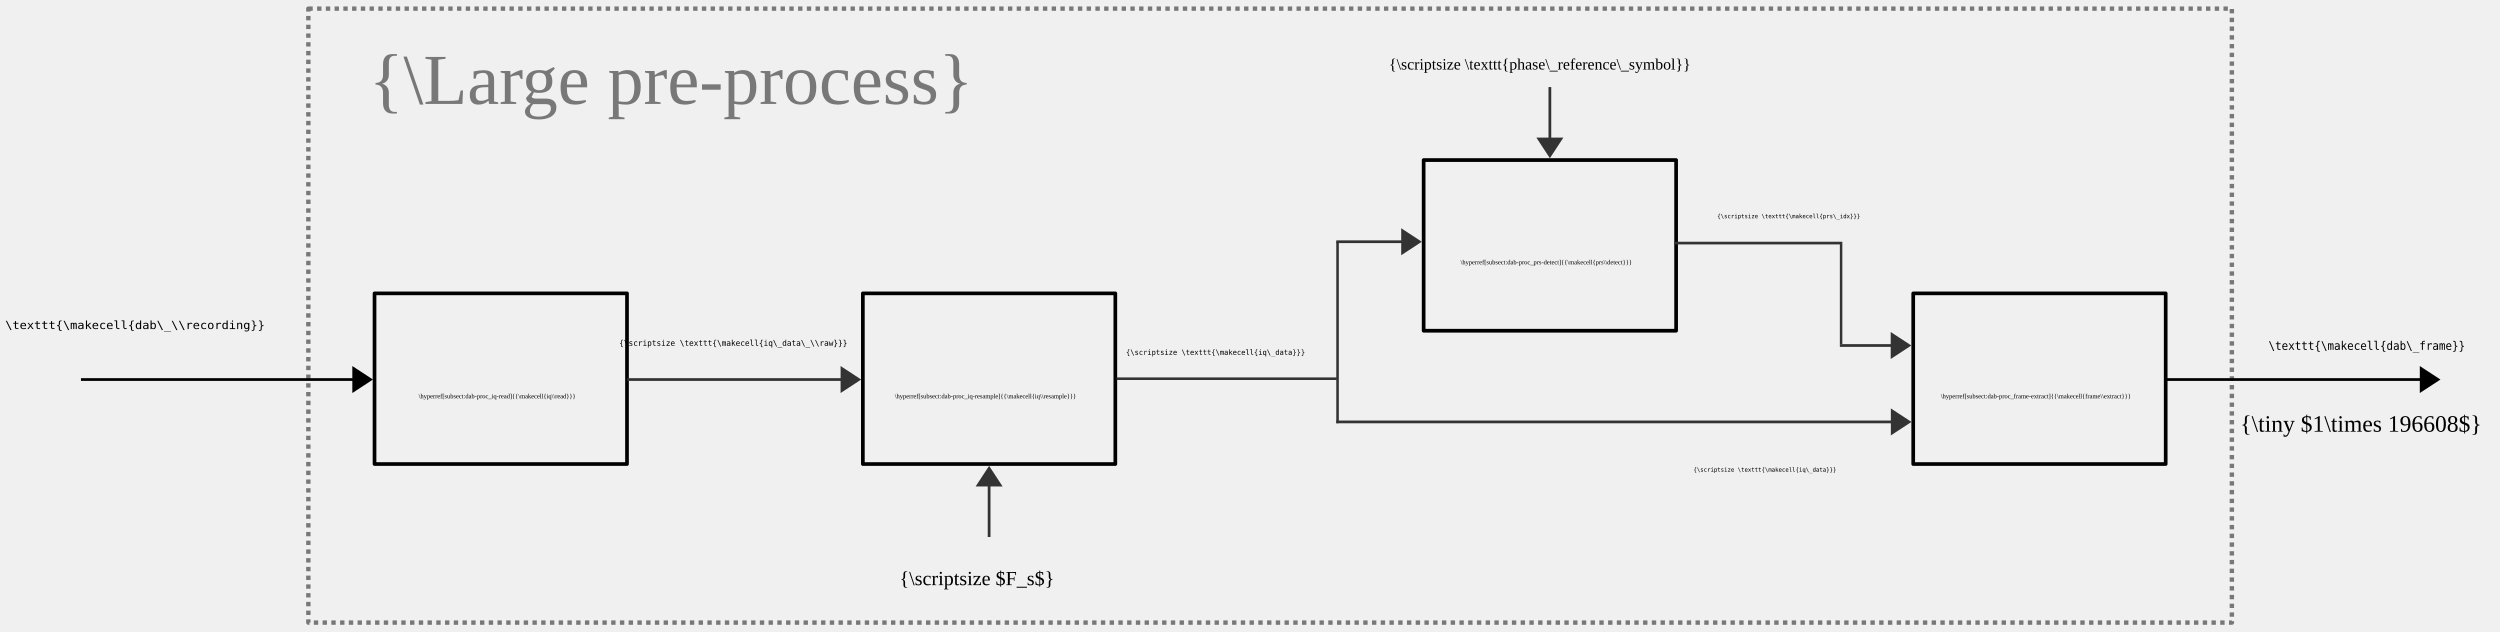
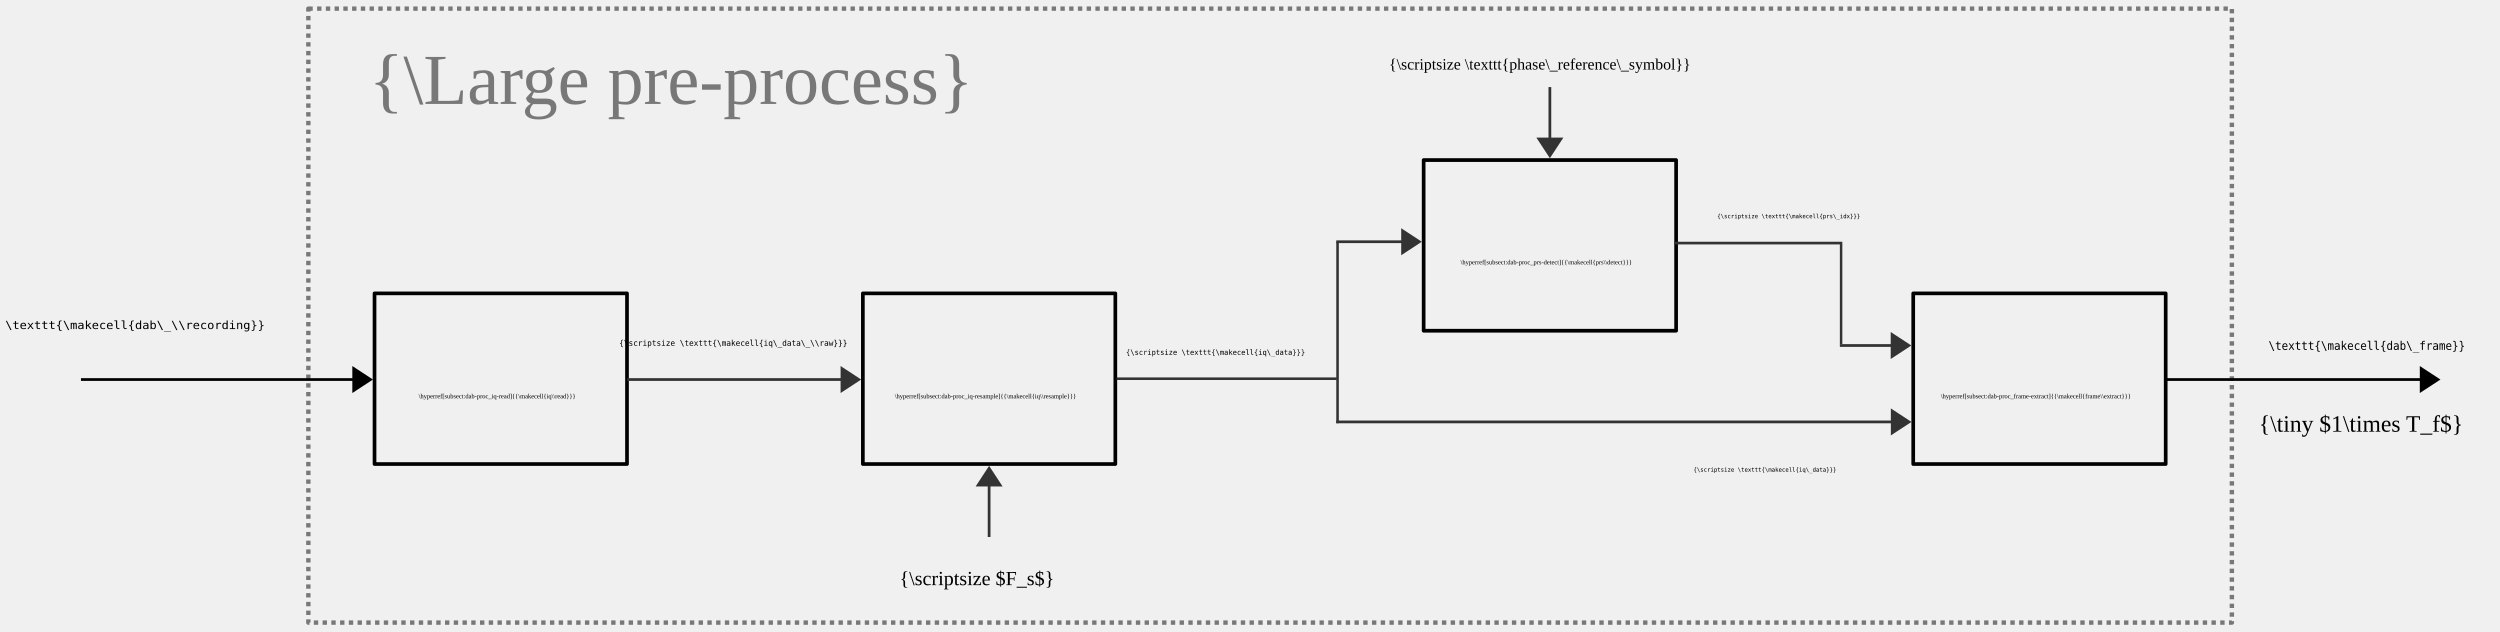
<svg xmlns="http://www.w3.org/2000/svg" width="1940.567" height="489.979" viewBox="0 0 513.442 129.64" version="1.1" id="svg8">
  <defs id="defs2">
    <marker style="overflow:visible" id="marker10309" refX="0" refY="0" orient="auto">
      <path transform="scale(0.8)" style="fill:#333333;fill-opacity:1;fill-rule:evenodd;stroke:#333333;stroke-width:1pt;stroke-opacity:1" d="M 5.77,0 -2.88,5 V -5 Z" id="path10307" />
    </marker>
    <marker style="overflow:visible" id="marker9435" refX="0" refY="0" orient="auto">
      <path transform="scale(0.8)" style="fill:#333333;fill-opacity:1;fill-rule:evenodd;stroke:#333333;stroke-width:1pt;stroke-opacity:1" d="M 5.77,0 -2.88,5 V -5 Z" id="path9433" />
    </marker>
    <marker style="overflow:visible" id="marker9371" refX="0" refY="0" orient="auto">
      <path transform="scale(0.8)" style="fill:#000000;fill-opacity:1;fill-rule:evenodd;stroke:#000000;stroke-width:1pt;stroke-opacity:1" d="M 5.77,0 -2.88,5 V -5 Z" id="path9369" />
    </marker>
    <marker style="overflow:visible" id="marker7392" refX="0.0" refY="0.0" orient="auto">
      <path transform="scale(1.1) translate(1,0)" d="M 8.719,4.034 L -2.207,0.016 L 8.719,-4.002 C 6.973,-1.63 6.983,1.616 8.719,4.034 z " style="fill-rule:evenodd;stroke-width:0.625;stroke-linejoin:round;stroke:#000000;stroke-opacity:1;fill:#000000;fill-opacity:1" id="path7390" />
    </marker>
    <marker style="overflow:visible" id="marker6876" refX="0" refY="0" orient="auto">
      <path transform="scale(0.8)" style="fill:#000000;fill-opacity:1;fill-rule:evenodd;stroke:#000000;stroke-width:1pt;stroke-opacity:1" d="M 5.77,0 -2.88,5 V -5 Z" id="path6874" />
    </marker>
    <marker style="overflow:visible" id="marker6776" refX="0" refY="0" orient="auto">
      <path transform="scale(0.8)" style="fill:#000000;fill-opacity:1;fill-rule:evenodd;stroke:#000000;stroke-width:1pt;stroke-opacity:1" d="M 5.77,0 -2.88,5 V -5 Z" id="path6774" />
    </marker>
    <marker style="overflow:visible" id="marker5083" refX="0" refY="0" orient="auto">
      <path transform="scale(0.8)" style="fill:#000000;fill-opacity:1;fill-rule:evenodd;stroke:#000000;stroke-width:1pt;stroke-opacity:1" d="M 5.77,0 -2.88,5 V -5 Z" id="path5081" />
    </marker>
    <marker style="overflow:visible" id="marker1613" refX="0" refY="0" orient="auto">
      <path transform="scale(0.8)" style="fill:#666666;fill-opacity:1;fill-rule:evenodd;stroke:#000000;stroke-width:1pt;stroke-opacity:0.95" d="M 5.77,0 -2.88,5 V -5 Z" id="path1611" />
    </marker>
    <marker style="overflow:visible" id="marker5211" refX="0" refY="0" orient="auto">
      <path transform="scale(0.8)" style="fill:#666666;fill-opacity:1;fill-rule:evenodd;stroke:#666666;stroke-width:1pt;stroke-opacity:1" d="M 5.77,0 -2.88,5 V -5 Z" id="path5209" />
    </marker>
    <marker style="overflow:visible" id="Arrow1Mend" refX="0" refY="0" orient="auto">
      <path transform="matrix(-0.4,0,0,-0.4,-4,0)" style="fill:#000000;fill-opacity:1;fill-rule:evenodd;stroke:#000000;stroke-width:1pt;stroke-opacity:1" d="M 0,0 5,-5 -12.5,0 5,5 Z" id="path1239" />
    </marker>
    <marker style="overflow:visible" id="Arrow2Mend" refX="0" refY="0" orient="auto">
      <path transform="scale(-0.6)" d="M 8.719,4.034 -2.207,0.016 8.719,-4.002 c -1.745,2.372 -1.735,5.617 -6e-7,8.035 z" style="fill:#000000;fill-opacity:1;fill-rule:evenodd;stroke:#000000;stroke-width:0.625;stroke-linejoin:round;stroke-opacity:1" id="path1257" />
    </marker>
    <marker style="overflow:visible" id="marker2029" refX="0" refY="0" orient="auto">
      <path transform="scale(0.8)" style="fill:#000000;fill-opacity:1;fill-rule:evenodd;stroke:#000000;stroke-width:1pt;stroke-opacity:1" d="M 5.77,0 -2.88,5 V -5 Z" id="path2027" />
    </marker>
    <marker style="overflow:visible" id="marker1959" refX="0" refY="0" orient="auto">
      <path transform="scale(0.8)" style="fill:#000000;fill-opacity:1;fill-rule:evenodd;stroke:#000000;stroke-width:1pt;stroke-opacity:1" d="M 5.77,0 -2.88,5 V -5 Z" id="path1957" />
    </marker>
    <marker style="overflow:visible" id="marker1854-4-9" refX="0" refY="0" orient="auto">
      <path transform="scale(0.8)" style="fill:#000000;fill-opacity:1;fill-rule:evenodd;stroke:#000000;stroke-width:1pt;stroke-opacity:1" d="M 5.77,0 -2.88,5 V -5 Z" id="path1852-6-2" />
    </marker>
    <marker style="overflow:visible" id="marker9435-8" refX="0" refY="0" orient="auto">
      <path transform="scale(0.8)" style="fill:#333333;fill-opacity:1;fill-rule:evenodd;stroke:#333333;stroke-width:1pt;stroke-opacity:1" d="M 5.77,0 -2.88,5 V -5 Z" id="path9433-8" />
    </marker>
    <marker style="overflow:visible" id="marker9435-8-5" refX="0" refY="0" orient="auto">
      <path transform="scale(0.8)" style="fill:#333333;fill-opacity:1;fill-rule:evenodd;stroke:#333333;stroke-width:1pt;stroke-opacity:1" d="M 5.77,0 -2.88,5 V -5 Z" id="path9433-8-9" />
    </marker>
    <marker style="overflow:visible" id="marker9435-8-5-8" refX="0" refY="0" orient="auto">
      <path transform="scale(0.8)" style="fill:#333333;fill-opacity:1;fill-rule:evenodd;stroke:#333333;stroke-width:1pt;stroke-opacity:1" d="M 5.77,0 -2.88,5 V -5 Z" id="path9433-8-9-8" />
    </marker>
    <marker style="overflow:visible" id="marker9435-8-9" refX="0" refY="0" orient="auto">
      <path transform="scale(0.8)" style="fill:#333333;fill-opacity:1;fill-rule:evenodd;stroke:#333333;stroke-width:1pt;stroke-opacity:1" d="M 5.77,0 -2.88,5 V -5 Z" id="path9433-8-3" />
    </marker>
    <marker style="overflow:visible" id="marker9435-8-2" refX="0" refY="0" orient="auto">
      <path transform="scale(0.8)" style="fill:#000000;fill-opacity:1;fill-rule:evenodd;stroke:#000000;stroke-width:1pt;stroke-opacity:1" d="M 5.77,0 -2.88,5 V -5 Z" id="path9433-8-91" />
    </marker>
  </defs>
  <g id="layer1" transform="translate(5.156551,-78.34698)">
    <circle id="path130" style="fill:#000000;stroke:#000000;stroke-width:0.265" cx="45.851" cy="249.867" r="0" />
    <g id="g913" transform="matrix(0.9624864,0,0,0.9624864,74.25679,-18.78377)" />
    <text xml:space="preserve" style="font-size:6.615px;line-height:1.25;font-family:sans-serif;word-spacing:0px;fill:#000000;stroke-width:0.106" x="5.866" y="131.741" id="text1630">
      <tspan id="tspan1628" x="5.866" y="131.741" style="font-style:normal;font-variant:normal;font-weight:normal;font-stretch:normal;font-size:6.615px;font-family:'Times New Roman';-inkscape-font-specification:'Times New Roman, ';fill:#000000;stroke-width:0.106" />
    </text>
    <rect style="opacity:0.5;fill:#ffffff;fill-opacity:0;stroke:#000000;stroke-width:0.898;stroke-linejoin:round;stroke-miterlimit:10;stroke-dasharray:0.898, 0.898;stroke-dashoffset:0;stroke-opacity:1" id="rect10-48-2-7-0" width="395.046" height="126.097" x="58.172" y="80.119" rx="0" ry="17.268" />
    <text xml:space="preserve" style="font-size:14.756px;line-height:1.25;font-family:sans-serif;text-align:start;word-spacing:0px;text-anchor:start;opacity:0.5;stroke-width:0.369" x="70.62" y="99.693" id="text2594-0">
      <tspan id="tspan2592-4" x="70.62" y="99.693" style="font-style:normal;font-variant:normal;font-weight:normal;font-stretch:normal;font-family:'Times New Roman';-inkscape-font-specification:'Times New Roman, ';text-align:start;text-anchor:start;stroke-width:0.369">{\Large pre-process}</tspan>
    </text>
    <rect style="fill:#ffffff;fill-opacity:0;stroke:#000000;stroke-width:0.757;stroke-linejoin:round;stroke-miterlimit:10;stroke-opacity:1" id="rect10" width="51.852" height="35.052" x="71.763" y="138.598" rx="0" ry="4.8" />
    <rect style="fill:#ffffff;fill-opacity:0;stroke:#000000;stroke-width:0.757;stroke-linejoin:round;stroke-miterlimit:10;stroke-opacity:1" id="rect10-4" width="51.852" height="35.052" x="172.054" y="138.598" rx="0" ry="4.8" />
    <text xml:space="preserve" style="font-size:1.329px;line-height:1.25;font-family:'Times New Roman';-inkscape-font-specification:'Times New Roman, ';text-align:center;word-spacing:0px;text-anchor:middle;stroke-width:0.148" x="97.769" y="160.151" id="text2407">
      <tspan x="97.769" y="160.151" style="stroke-width:0.148" id="tspan2405">\hyperref[subsect:dab-proc_iq-read]{{\makecell{iq\\read}}}</tspan>
    </text>
    <text xml:space="preserve" style="font-size:1.329px;line-height:1.25;font-family:'Times New Roman';-inkscape-font-specification:'Times New Roman, ';text-align:center;word-spacing:0px;text-anchor:middle;stroke-width:0.148" x="198.06" y="160.151" id="text3699">
      <tspan x="198.06" y="160.151" style="stroke-width:0.148" id="tspan3697">\hyperref[subsect:dab-proc_iq-resample]{{\makecell{iq\\resample}}}</tspan>
    </text>
    <text xml:space="preserve" style="font-size:1.622px;line-height:1.25;font-family:'Andale Mono';-inkscape-font-specification:'Andale Mono';text-align:center;word-spacing:0px;text-anchor:middle;stroke-width:0.041" x="150.987" y="146.259" id="text3327-9-9-4-3-3-8-8" transform="scale(0.9791323,1.021313)">
      <tspan x="150.987" y="146.259" style="text-align:center;text-anchor:middle;stroke-width:0.041" id="tspan300-0-3" dx="0 0 0 0 0 0 0 0 0 0 0 0 0 0 0 0 0 0 0 0 0 0 0 0 0 0 0 0 0 0 0 0 0 0 0">{\scriptsize \texttt{\makecell{iq\_data\_\\raw}}}</tspan>
    </text>
    <rect style="fill:#ffffff;fill-opacity:0;stroke:#000000;stroke-width:0.757;stroke-linejoin:round;stroke-miterlimit:10;stroke-opacity:1" id="rect1425" width="51.852" height="35.052" x="287.226" y="111.219" rx="0" ry="4.8" />
    <rect style="fill:#ffffff;fill-opacity:0;stroke:#000000;stroke-width:0.757;stroke-linejoin:round;stroke-miterlimit:10;stroke-opacity:1" id="rect1593" width="51.852" height="35.052" x="387.775" y="138.598" rx="0" ry="4.8" />
    <text xml:space="preserve" style="font-size:1.329px;line-height:1.25;font-family:'Times New Roman';-inkscape-font-specification:'Times New Roman, ';text-align:center;word-spacing:0px;text-anchor:middle;stroke-width:0.148" x="413.781" y="160.151" id="text1601">
      <tspan x="413.781" y="160.151" style="stroke-width:0.148" id="tspan1599">\hyperref[subsect:dab-proc_frame-extract]{{\makecell{frame\\extract}}}</tspan>
    </text>
    <text xml:space="preserve" style="font-size:2.383px;line-height:1.25;font-family:'Andale Mono';-inkscape-font-specification:'Andale Mono';text-align:start;word-spacing:0px;text-anchor:start;stroke-width:0.06" x="-3.961" y="150.668" id="text3327-9-9-4-3-3-8" transform="scale(1.032516,0.9685081)">
      <tspan x="-3.961" y="150.668" style="text-align:start;text-anchor:start;stroke-width:0.06" id="tspan300-0" dx="0 0 0 0 0 0 0 0 0 0 0 0 0 0 0 0 0 0 0 0 0 0 0">\texttt{\makecell{dab\_\\recording}}</tspan>
    </text>
    <text xml:space="preserve" style="font-size:2.336px;line-height:1.25;font-family:'Andale Mono';-inkscape-font-specification:'Andale Mono';text-align:start;word-spacing:0px;text-anchor:start;stroke-width:0.058" x="481.265" y="143.798" id="text3327-9-9-4-3-3-8-0" transform="scale(0.9573486,1.044552)">
      <tspan x="481.265" y="143.798" style="text-align:start;text-anchor:start;stroke-width:0.058" id="tspan300-0-6" dx="0 0 0 0 0 0 0 0 0 0 0 0 0 0 0 0 0 0 0 0 0 0 0">\texttt{\makecell{dab\_frame}}</tspan>
    </text>
    <text xml:space="preserve" style="font-size:4.844px;line-height:1.25;font-family:'Times New Roman';-inkscape-font-specification:'Times New Roman, ';text-align:center;word-spacing:0px;text-anchor:middle;stroke-width:0.097" x="482.763" y="167.009" id="text3659-3">
-       <tspan id="tspan3657-0" x="482.763" y="167.009" style="font-size:4.844px;text-align:center;text-anchor:middle;stroke-width:0.097">{\tiny $1\times 196608$}</tspan>
+       <tspan id="tspan3657-0" x="482.763" y="167.009" style="font-size:4.844px;text-align:center;text-anchor:middle;stroke-width:0.097">{\tiny $1\times T_f$}</tspan>
    </text>
    <text xml:space="preserve" style="font-size:1.486px;line-height:1.25;font-family:'Andale Mono';-inkscape-font-specification:'Andale Mono';text-align:center;word-spacing:0px;text-anchor:middle;stroke-width:0.037" x="251.945" y="148.08" id="text2345" transform="scale(0.9791323,1.021313)">
      <tspan x="251.945" y="148.08" style="text-align:center;text-anchor:middle;stroke-width:0.037" id="tspan2343" dx="0 0 0 0 0 0 0 0 0 0 0 0 0 0 0 0 0 0 0 0 0 0 0 0 0 0 0 0 0 0 0">{\scriptsize \texttt{\makecell{iq\_data}}}</tspan>
    </text>
    <text xml:space="preserve" style="font-size:1.329px;line-height:1.25;font-family:'Times New Roman';-inkscape-font-specification:'Times New Roman, ';text-align:center;word-spacing:0px;text-anchor:middle;stroke-width:0.148" x="313.232" y="132.639" id="text3699-4">
      <tspan x="313.232" y="132.639" style="stroke-width:0.148" id="tspan3697-9">\hyperref[subsect:dab-proc_prs-detect]{{\makecell{prs\\detect}}}</tspan>
    </text>
    <text xml:space="preserve" style="font-size:1.186px;line-height:1.25;font-family:'Andale Mono';-inkscape-font-specification:'Andale Mono';text-align:center;word-spacing:0px;text-anchor:middle;stroke-width:0.03" x="366.719" y="171.574" id="text5866" transform="scale(0.9791323,1.021313)">
      <tspan x="366.719" y="171.574" style="text-align:center;text-anchor:middle;stroke-width:0.03" id="tspan5864" dx="0 0 0 0 0 0 0 0 0 0 0 0 0 0 0 0 0 0 0 0 0 0 0 0 0 0 0 0 0 0 0">{\scriptsize \texttt{\makecell{iq\_data}}}</tspan>
    </text>
    <text xml:space="preserve" style="font-size:1.186px;line-height:1.25;font-family:'Andale Mono';-inkscape-font-specification:'Andale Mono';text-align:start;word-spacing:0px;text-anchor:start;stroke-width:0.03" x="354.939" y="120.598" id="text5874" transform="scale(0.9791323,1.021313)">
      <tspan x="354.939" y="120.598" style="text-align:start;text-anchor:start;stroke-width:0.03" id="tspan5872" dx="0 0 0 0 0 0 0 0 0 0 0 0 0 0 0 0 0 0 0 0 0 0 0 0 0 0 0 0 0 0 0">{\scriptsize \texttt{\makecell{prs\_idx}}}</tspan>
    </text>
    <text xml:space="preserve" style="font-size:4.124px;line-height:1.25;font-family:'Times New Roman';-inkscape-font-specification:'Times New Roman, ';text-align:center;word-spacing:0px;text-anchor:middle;stroke-width:0.458" x="198.057" y="198.52" id="text7376">
      <tspan x="198.057" y="198.52" style="stroke-width:0.458" id="tspan7374">{\scriptsize $F_s$}</tspan>
    </text>
    <g id="g913-30-5-4-4" transform="matrix(0.7828169,0,0,0.88717,-16.93396,53.89269)" style="stroke-width:0.635;stroke-miterlimit:4;stroke-dasharray:none">
      <path style="fill:none;stroke:#000000;stroke-width:0.635;stroke-linecap:butt;stroke-linejoin:miter;stroke-miterlimit:4;stroke-dasharray:none;stroke-opacity:1;marker-end:url(#marker1854-4-9)" d="M 36.286,115.424 H 109.282" id="path902-62-9-6-5" />
    </g>
    <g id="g8791" transform="matrix(0.7828169,0,0,0.88717,-16.93396,53.89269)" style="stroke-width:0.635;stroke-miterlimit:4;stroke-dasharray:none" />
    <g id="g12120" style="fill:#333333;stroke:#333333">
      <path style="fill:#333333;stroke:#333333;stroke-width:0.529;stroke-linecap:butt;stroke-linejoin:round;stroke-miterlimit:4;stroke-dasharray:none;stroke-opacity:1;paint-order:stroke fill markers" d="m 269.545,127.994 v 37.272" id="path902-6-6-4-2" />
      <path style="fill:#333333;stroke:#333333;stroke-width:0.529;stroke-linecap:butt;stroke-linejoin:miter;stroke-miterlimit:4;stroke-dasharray:none;stroke-opacity:1;paint-order:stroke fill markers" d="m 224.151,156.124 h 45.242" id="path902-6-6-4-6" />
      <g id="g5079" transform="matrix(0.9266848,0,0,-1.002235,263.9238,281.6054)" style="stroke:#333333;stroke-width:0.549;stroke-miterlimit:4;stroke-dasharray:none;stroke-opacity:0.95;fill:#333333">
        <g id="g5069" style="stroke-width:0.549;stroke-miterlimit:4;stroke-dasharray:none;fill:#333333;stroke:#333333" transform="translate(0.08201793,-0.2070887)">
          <path style="fill:#333333;stroke:#333333;stroke-width:0.549;stroke-linecap:butt;stroke-linejoin:round;stroke-miterlimit:4;stroke-dasharray:none;stroke-opacity:1;paint-order:stroke fill markers" d="M 117.582,132.488 V 152.994" id="path5065" />
        </g>
        <path style="fill:#333333;stroke:#333333;stroke-width:0.549;stroke-linecap:butt;stroke-linejoin:miter;stroke-miterlimit:4;stroke-dasharray:none;stroke-opacity:1" d="M 80.732,152.994 H 117.936" id="path5071" />
        <g id="g9431-9-6-3" transform="matrix(0.8447499,0,0,-0.8851919,5.364586,195.9887)" style="stroke-width:0.635;stroke-miterlimit:4;stroke-dasharray:none;fill:#333333;stroke:#333333">
          <path style="fill:#333333;stroke:#333333;stroke-width:0.635;stroke-linecap:butt;stroke-linejoin:miter;stroke-miterlimit:4;stroke-dasharray:none;stroke-opacity:1;marker-end:url(#marker9435-8-5-8)" d="m 132.613,72.281 h 15.146" id="path9429-6-8-5" />
        </g>
      </g>
      <g id="g9431" transform="matrix(0.7828169,0,0,0.88717,83.34312,53.89269)" style="stroke-width:0.635;stroke-miterlimit:4;stroke-dasharray:none;fill:#333333;stroke:#333333">
        <path style="fill:#333333;stroke:#333333;stroke-width:0.635;stroke-linecap:butt;stroke-linejoin:miter;stroke-miterlimit:4;stroke-dasharray:none;stroke-opacity:1;marker-end:url(#marker9435)" d="M 51.496,115.424 H 109.282" id="path9429" />
      </g>
      <g id="g9431-9" transform="matrix(0,-0.7828169,0.88717,0,95.5836,262.3938)" style="stroke-width:0.635;stroke-miterlimit:4;stroke-dasharray:none;fill:#333333;stroke:#333333">
        <path style="fill:#333333;stroke:#333333;stroke-width:0.635;stroke-linecap:butt;stroke-linejoin:miter;stroke-miterlimit:4;stroke-dasharray:none;stroke-opacity:1;marker-end:url(#marker9435-8)" d="M 94.216,115.424 H 109.282" id="path9429-6" />
      </g>
      <g id="g9431-9-6" transform="matrix(0.7828169,0,0,0.88717,168.3598,63.8581)" style="stroke-width:0.635;stroke-miterlimit:4;stroke-dasharray:none;fill:#333333;stroke:#333333">
        <path style="fill:#333333;stroke:#333333;stroke-width:0.635;stroke-linecap:butt;stroke-linejoin:miter;stroke-miterlimit:4;stroke-dasharray:none;stroke-opacity:1;marker-end:url(#marker9435-8-5)" d="m 128.922,72.293 h 18.836" id="path9429-6-8" />
      </g>
      <g id="g10305" transform="matrix(0.7828169,0,0,0.88717,268.9222,100.8616)" style="stroke-width:0.635;stroke-miterlimit:4;stroke-dasharray:none;fill:#333333;stroke:#333333">
        <path style="fill:#333333;stroke:#333333;stroke-width:0.635;stroke-linecap:butt;stroke-linejoin:miter;stroke-miterlimit:4;stroke-dasharray:none;stroke-opacity:1;marker-end:url(#marker10309)" d="M 0.456,72.293 H 147.759" id="path10303" />
      </g>
      <g id="g9431-9-7" transform="matrix(0,0.7828169,-0.88717,0,415.5528,22.4728)" style="stroke-width:0.635;stroke-miterlimit:4;stroke-dasharray:none;fill:#333333;stroke:#333333">
        <path style="fill:#333333;stroke:#333333;stroke-width:0.635;stroke-linecap:butt;stroke-linejoin:miter;stroke-miterlimit:4;stroke-dasharray:none;stroke-opacity:1;marker-end:url(#marker9435-8-9)" d="M 94.216,115.424 H 109.282" id="path9429-6-2" />
      </g>
    </g>
    <text xml:space="preserve" style="font-size:3.252px;line-height:1.25;font-family:'Times New Roman';-inkscape-font-specification:'Times New Roman, ';text-align:center;word-spacing:0px;text-anchor:middle;stroke-width:0.361" x="313.123" y="92.622" id="text7388">
      <tspan x="313.123" y="92.622" style="stroke-width:0.361" id="tspan7386">{\scriptsize \texttt{phase\_reference\_symbol}}</tspan>
    </text>
    <g id="g9431-9-5" transform="matrix(0.7828169,0,0,0.88717,407.6776,53.89269)" style="stroke-width:0.635;stroke-miterlimit:4;stroke-dasharray:none">
      <path style="fill:none;stroke:#000000;stroke-width:0.635;stroke-linecap:butt;stroke-linejoin:miter;stroke-miterlimit:4;stroke-dasharray:none;stroke-opacity:1;marker-end:url(#marker9435-8-2)" d="m 40.801,115.424 68.481,0" id="path9429-6-88" />
    </g>
  </g>
</svg>
